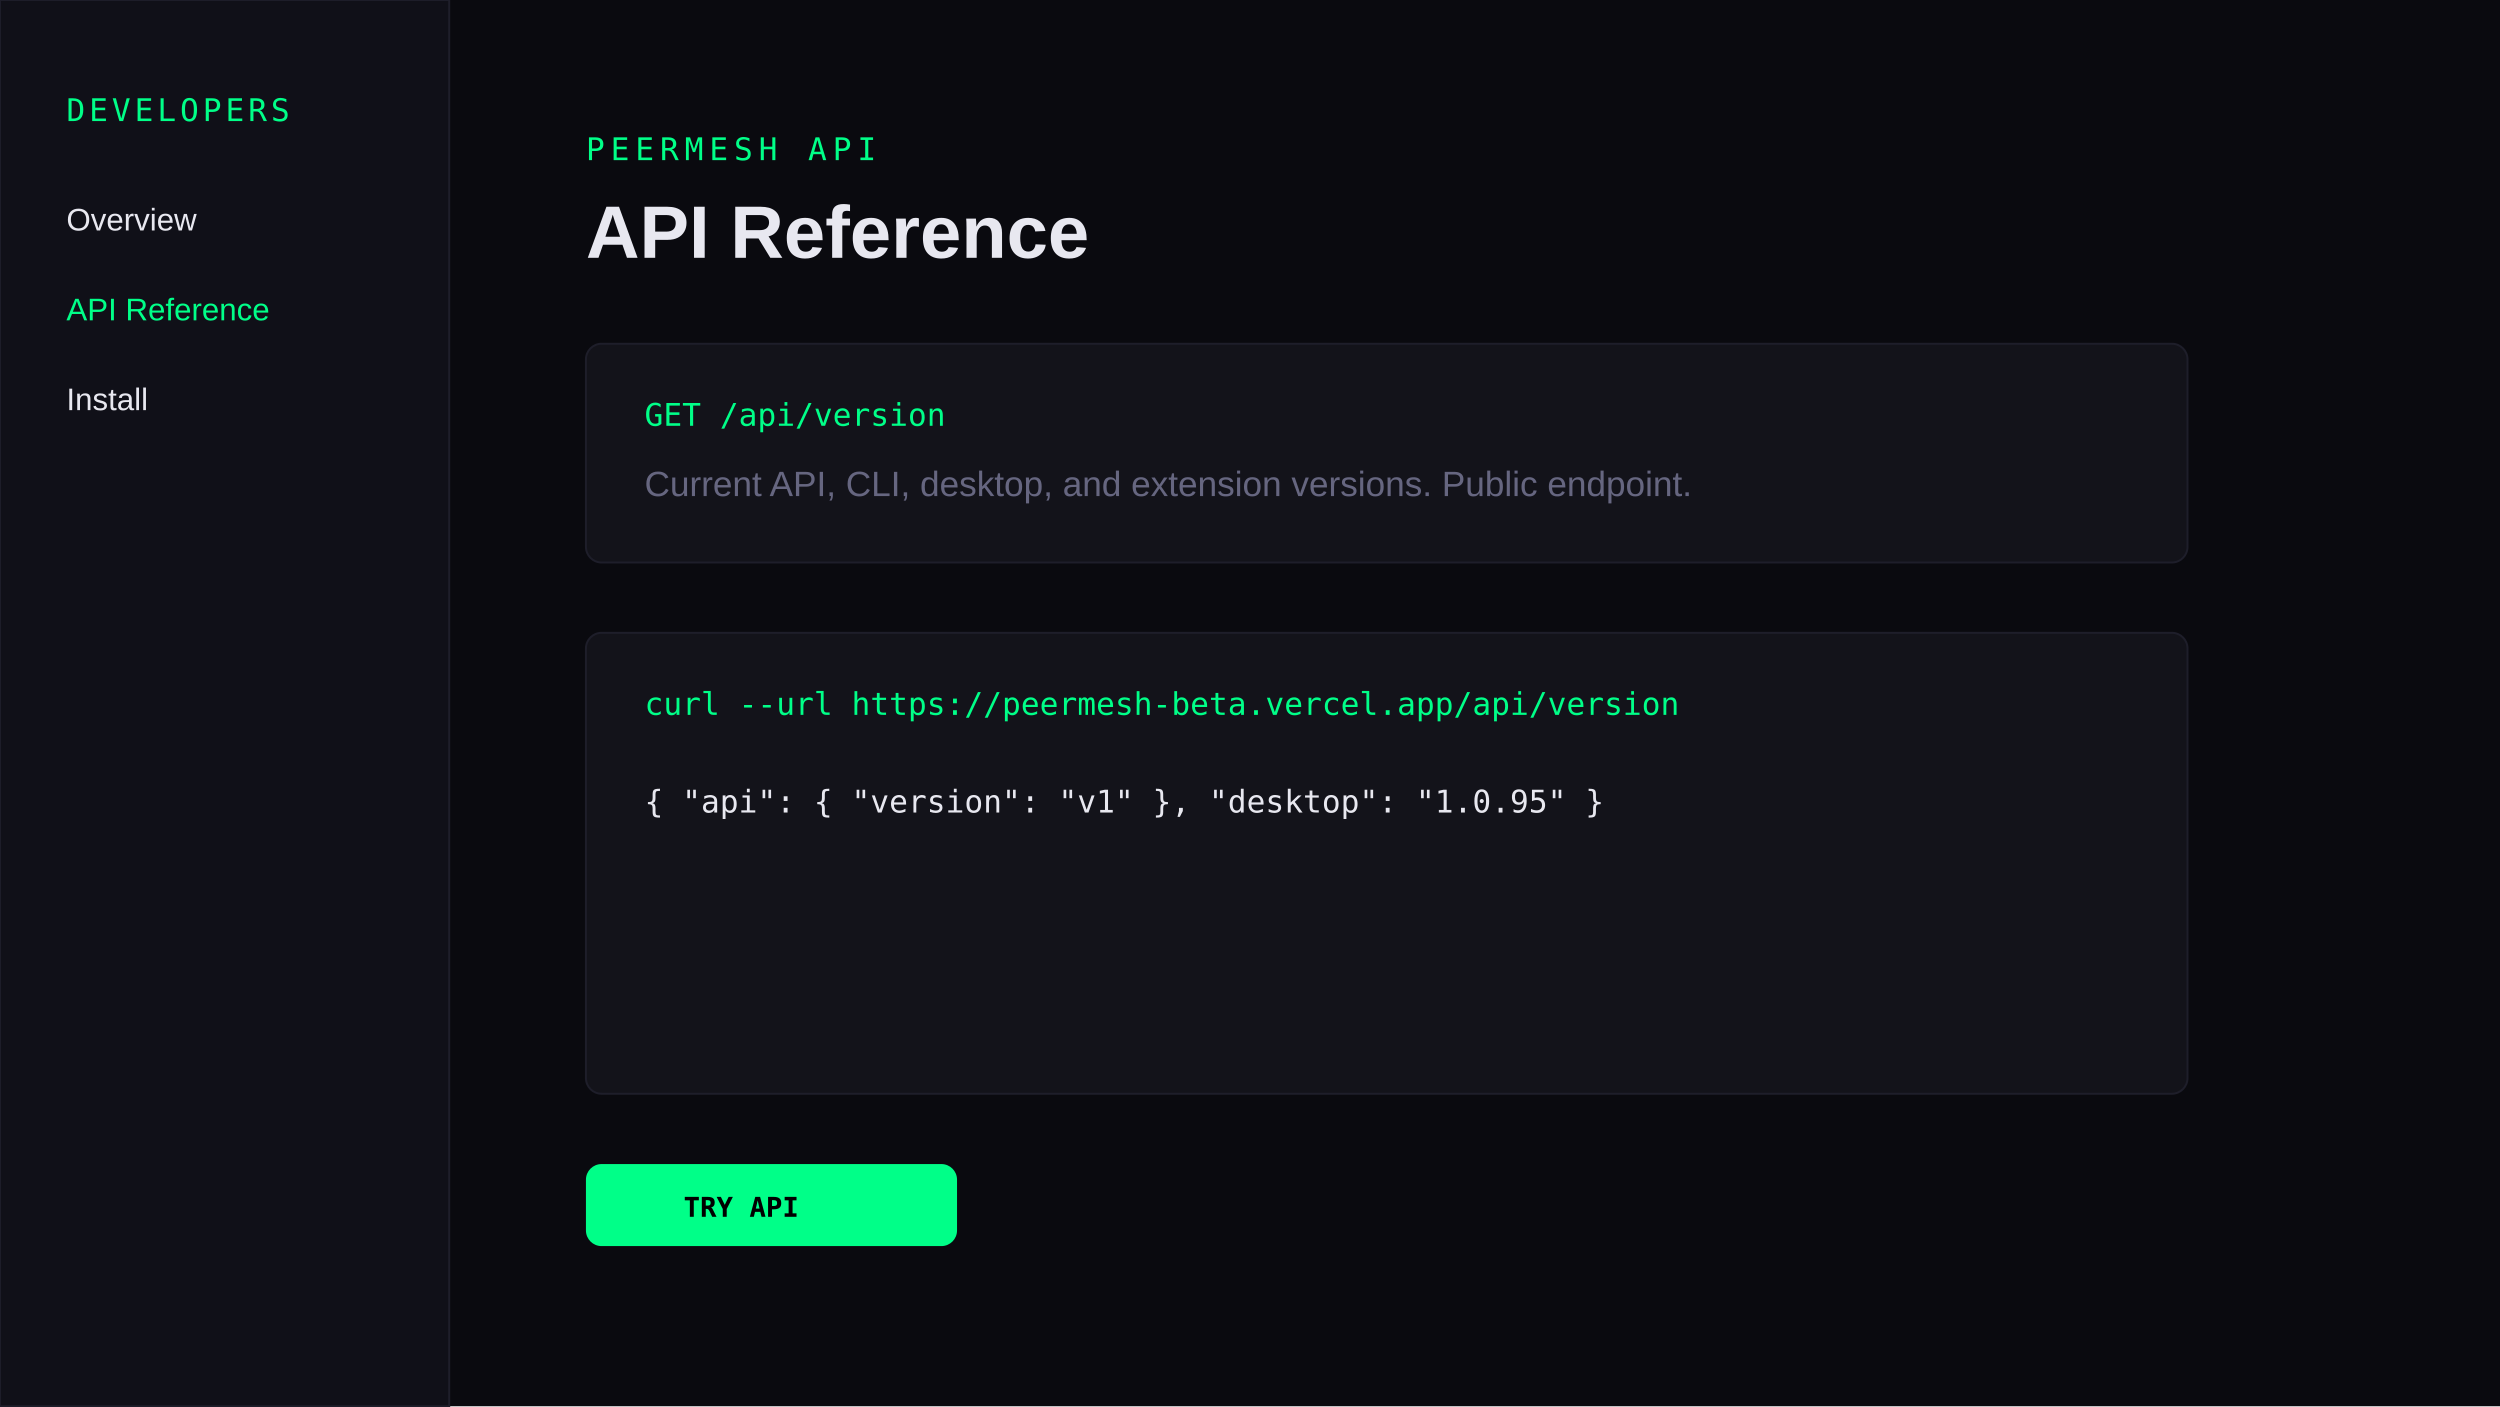
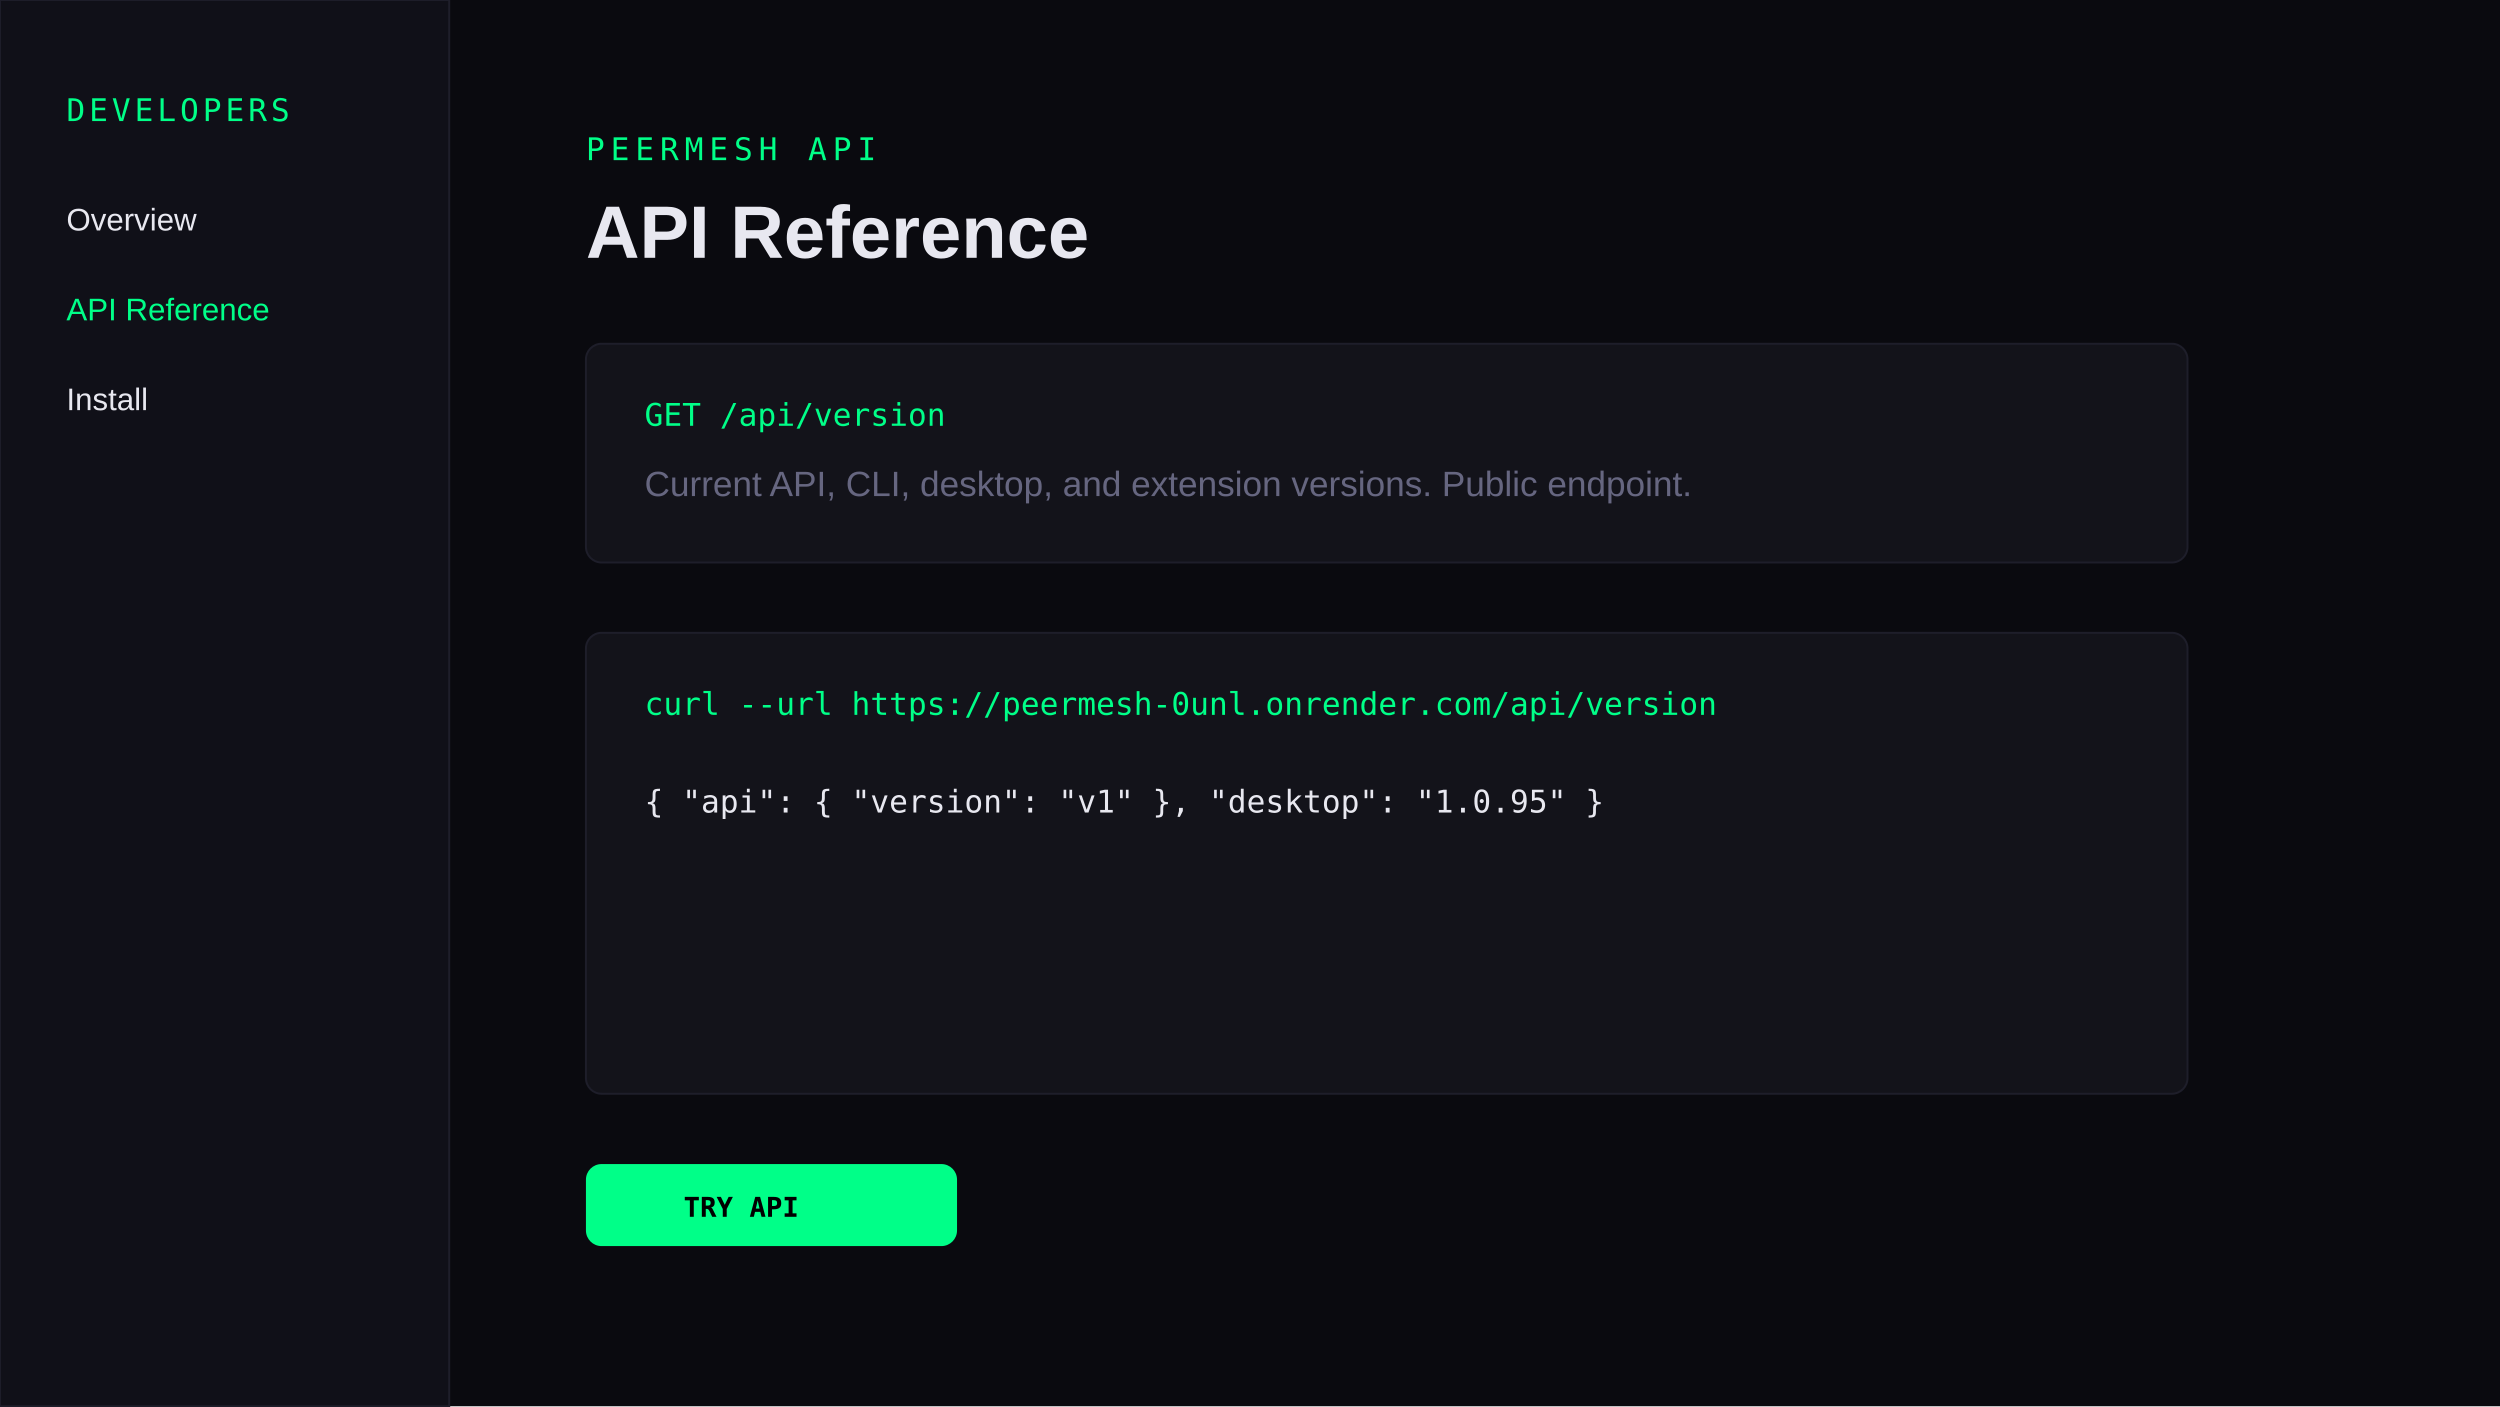
<svg xmlns="http://www.w3.org/2000/svg" width="1280" height="720" viewBox="0 0 1280 720">
  <rect width="1280" height="720" fill="#0a0a0f" />
  <rect x="0" y="0" width="230" height="720" fill="#101018" stroke="#1e1e2a" />
  <text x="34" y="62" fill="#00ff88" font-family="Consolas,monospace" font-size="16" letter-spacing="2">DEVELOPERS</text>
  <text x="34" y="118" fill="#e8e8f0" font-family="Arial,sans-serif" font-size="16">Overview</text>
  <text x="34" y="164" fill="#00ff88" font-family="Arial,sans-serif" font-size="16">API Reference</text>
  <text x="34" y="210" fill="#e8e8f0" font-family="Arial,sans-serif" font-size="16">Install</text>
  <text x="300" y="82" fill="#00ff88" font-family="Consolas,monospace" font-size="16" letter-spacing="3">PEERMESH API</text>
  <text x="300" y="132" fill="#e8e8f0" font-family="Arial,sans-serif" font-size="38" font-weight="700">API Reference</text>
  <rect x="300" y="176" width="820" height="112" rx="8" fill="#13131a" stroke="#1e1e2a" />
  <text x="330" y="218" fill="#00ff88" font-family="Consolas,monospace" font-size="16">GET /api/version</text>
  <text x="330" y="254" fill="#666680" font-family="Arial,sans-serif" font-size="18">Current API, CLI, desktop, and extension versions. Public endpoint.</text>
  <rect x="300" y="324" width="820" height="236" rx="8" fill="#13131a" stroke="#1e1e2a" />
-   <text x="330" y="366" fill="#00ff88" font-family="Consolas,monospace" font-size="16">curl --url https://peermesh-beta.vercel.app/api/version</text>
+   <text x="330" y="366" fill="#00ff88" font-family="Consolas,monospace" font-size="16">curl --url https://peermesh-0unl.onrender.com/api/version</text>
  <text x="330" y="416" fill="#e8e8f0" font-family="Consolas,monospace" font-size="16">{ "api": { "version": "v1" }, "desktop": "1.0.95" }</text>
  <rect x="300" y="596" width="190" height="42" rx="8" fill="#00ff88" />
  <text x="350" y="623" fill="#000" font-family="Consolas,monospace" font-size="14" font-weight="700">TRY API</text>
</svg>
